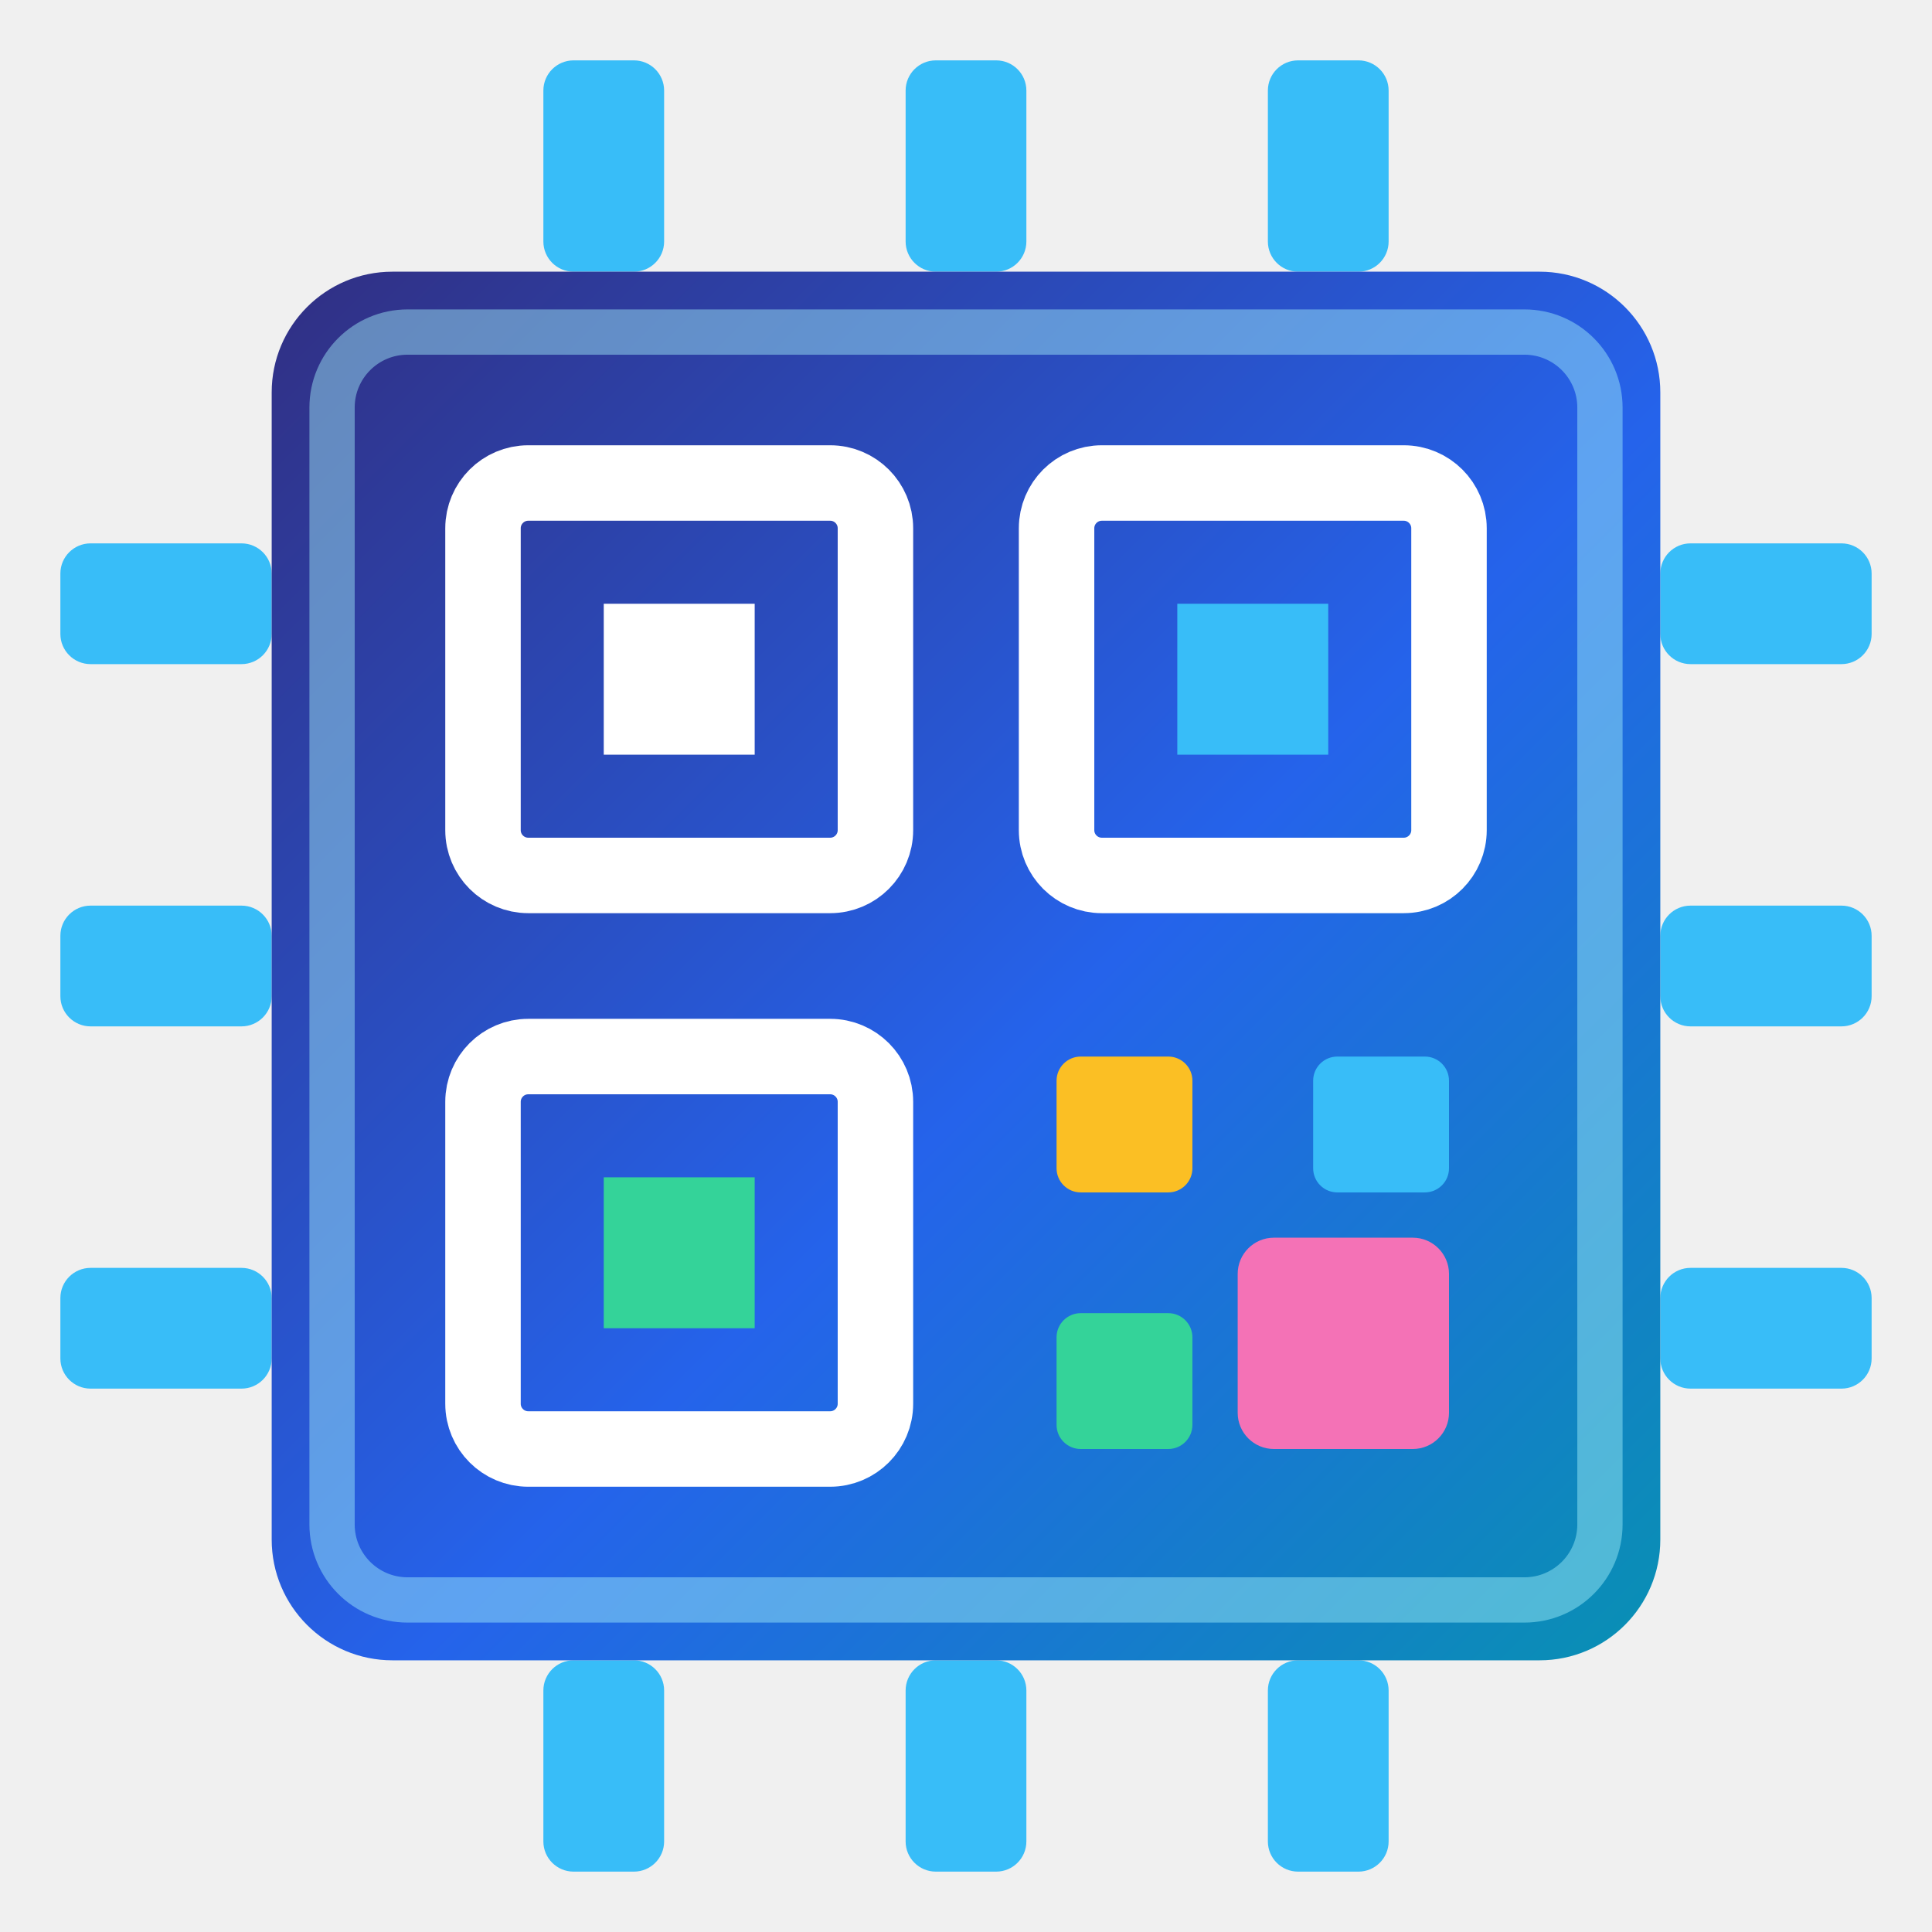
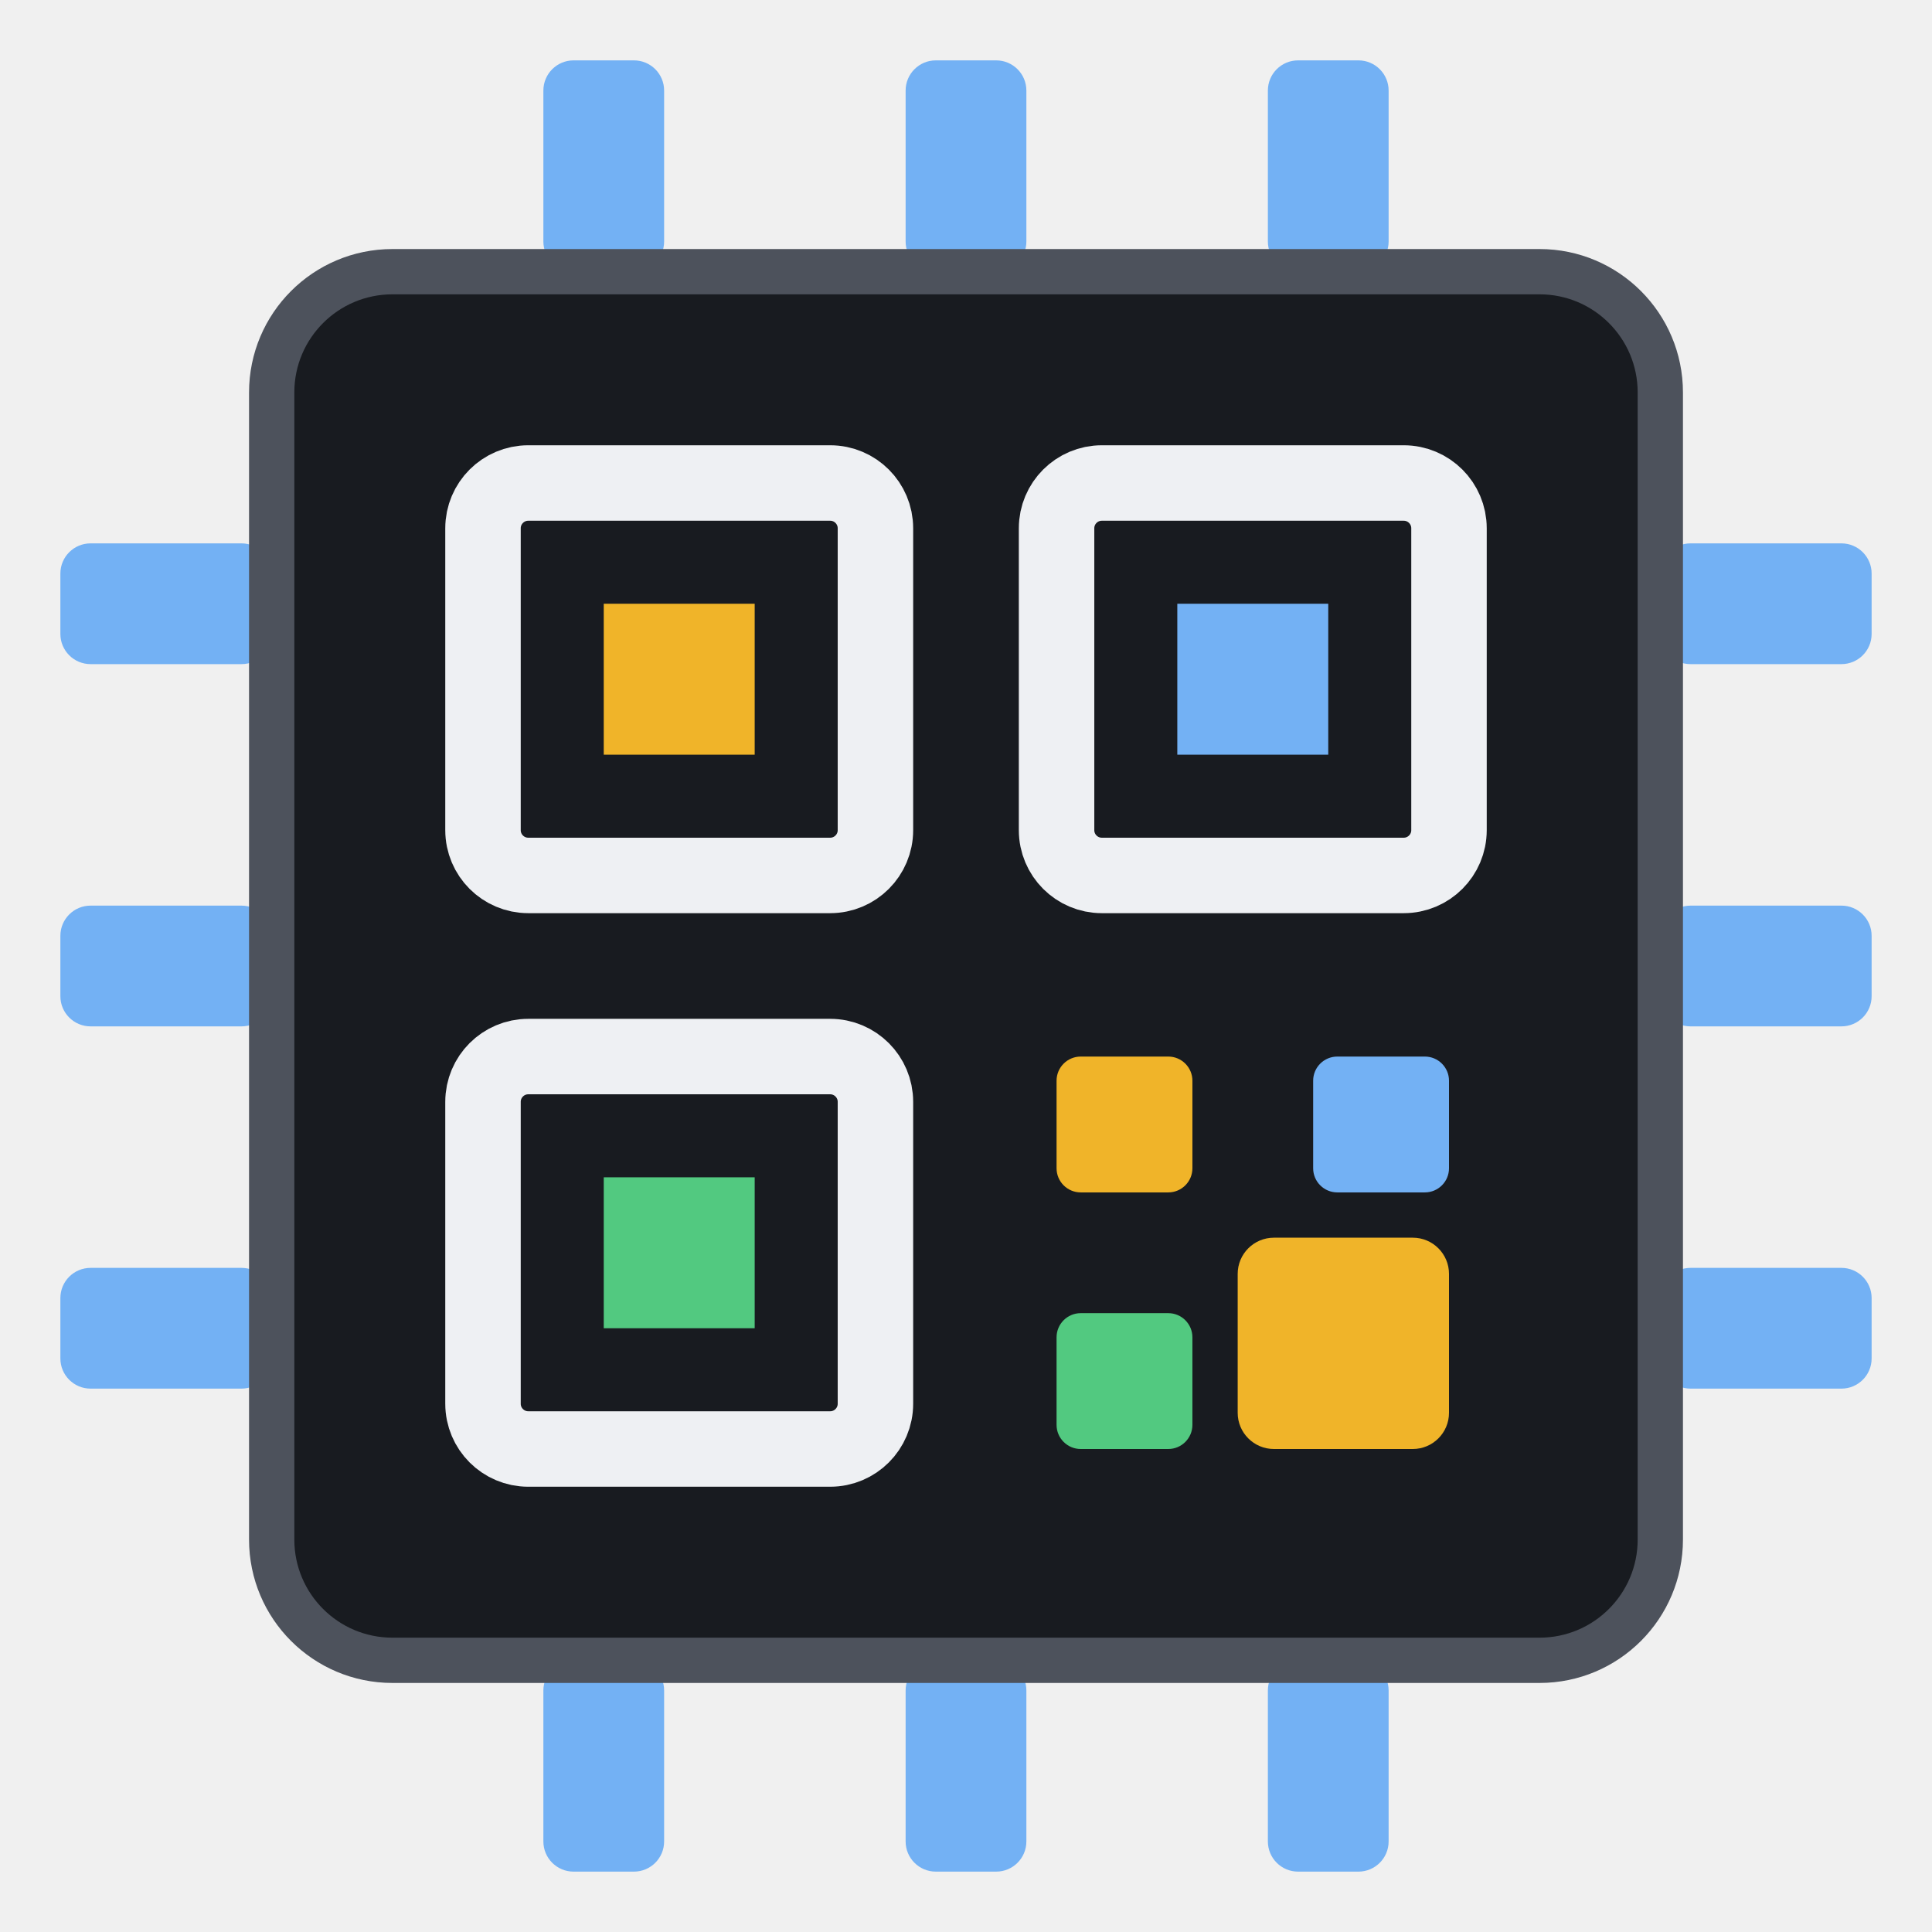
<svg xmlns="http://www.w3.org/2000/svg" viewBox="0 0 64 64" width="64" height="64" role="img" aria-label="CEIT Logo">
-   <defs>
-     <linearGradient id="chip-bg" x1="0" y1="0" x2="1" y2="1">
-       <stop offset="0%" stop-color="#312e81" />
-       <stop offset="55%" stop-color="#2563eb" />
-       <stop offset="100%" stop-color="#0891b2" />
-     </linearGradient>
-   </defs>
-   <g fill="#38bdf8">
+   <g fill="#73b1f4">
    <rect x="18" y="2" width="4" height="7" rx="1" />
    <rect x="30" y="2" width="4" height="7" rx="1" />
    <rect x="42" y="2" width="4" height="7" rx="1" />
    <rect x="18" y="55" width="4" height="7" rx="1" />
    <rect x="30" y="55" width="4" height="7" rx="1" />
    <rect x="42" y="55" width="4" height="7" rx="1" />
    <rect x="2" y="18" width="7" height="4" rx="1" />
    <rect x="2" y="30" width="7" height="4" rx="1" />
    <rect x="2" y="42" width="7" height="4" rx="1" />
    <rect x="55" y="18" width="7" height="4" rx="1" />
    <rect x="55" y="30" width="7" height="4" rx="1" />
    <rect x="55" y="42" width="7" height="4" rx="1" />
  </g>
-   <rect x="9" y="9" width="46" height="46" rx="4" fill="url(#chip-bg)" />
-   <rect x="11" y="11" width="42" height="42" rx="2.5" fill="none" stroke="#a5f3fc" stroke-width="1.5" stroke-opacity="0.45" />
-   <rect x="16" y="16" width="13" height="13" rx="1.5" fill="none" stroke="#ffffff" stroke-width="2.5" />
-   <rect x="20" y="20" width="5" height="5" fill="#ffffff" />
-   <rect x="35" y="16" width="13" height="13" rx="1.5" fill="none" stroke="#ffffff" stroke-width="2.5" />
-   <rect x="39" y="20" width="5" height="5" fill="#38bdf8" />
-   <rect x="16" y="35" width="13" height="13" rx="1.5" fill="none" stroke="#ffffff" stroke-width="2.5" />
-   <rect x="20" y="39" width="5" height="5" fill="#34d399" />
-   <rect x="35" y="35" width="4.5" height="4.5" rx="0.8" fill="#fbbf24" />
-   <rect x="43.5" y="35" width="4.5" height="4.5" rx="0.8" fill="#38bdf8" />
-   <rect x="35" y="43.5" width="4.5" height="4.5" rx="0.8" fill="#34d399" />
-   <rect x="41" y="41" width="7" height="7" rx="1.2" fill="#f472b6" />
+   <rect x="9" y="9" width="46" height="46" rx="4" fill="#181b20" stroke="#4d525c" stroke-width="1.5" />
+   <rect x="16" y="16" width="13" height="13" rx="1.5" fill="none" stroke="#eef0f3" stroke-width="2.5" />
+   <rect x="20" y="20" width="5" height="5" fill="#f0b429" />
+   <rect x="35" y="16" width="13" height="13" rx="1.5" fill="none" stroke="#eef0f3" stroke-width="2.5" />
+   <rect x="39" y="20" width="5" height="5" fill="#73b1f4" />
+   <rect x="16" y="35" width="13" height="13" rx="1.5" fill="none" stroke="#eef0f3" stroke-width="2.5" />
+   <rect x="20" y="39" width="5" height="5" fill="#52c980" />
+   <rect x="35" y="35" width="4.5" height="4.5" rx="0.8" fill="#f0b429" />
+   <rect x="43.5" y="35" width="4.5" height="4.5" rx="0.8" fill="#73b1f4" />
+   <rect x="35" y="43.5" width="4.5" height="4.5" rx="0.8" fill="#52c980" />
+   <rect x="41" y="41" width="7" height="7" rx="1.2" fill="#f0b429" />
</svg>
